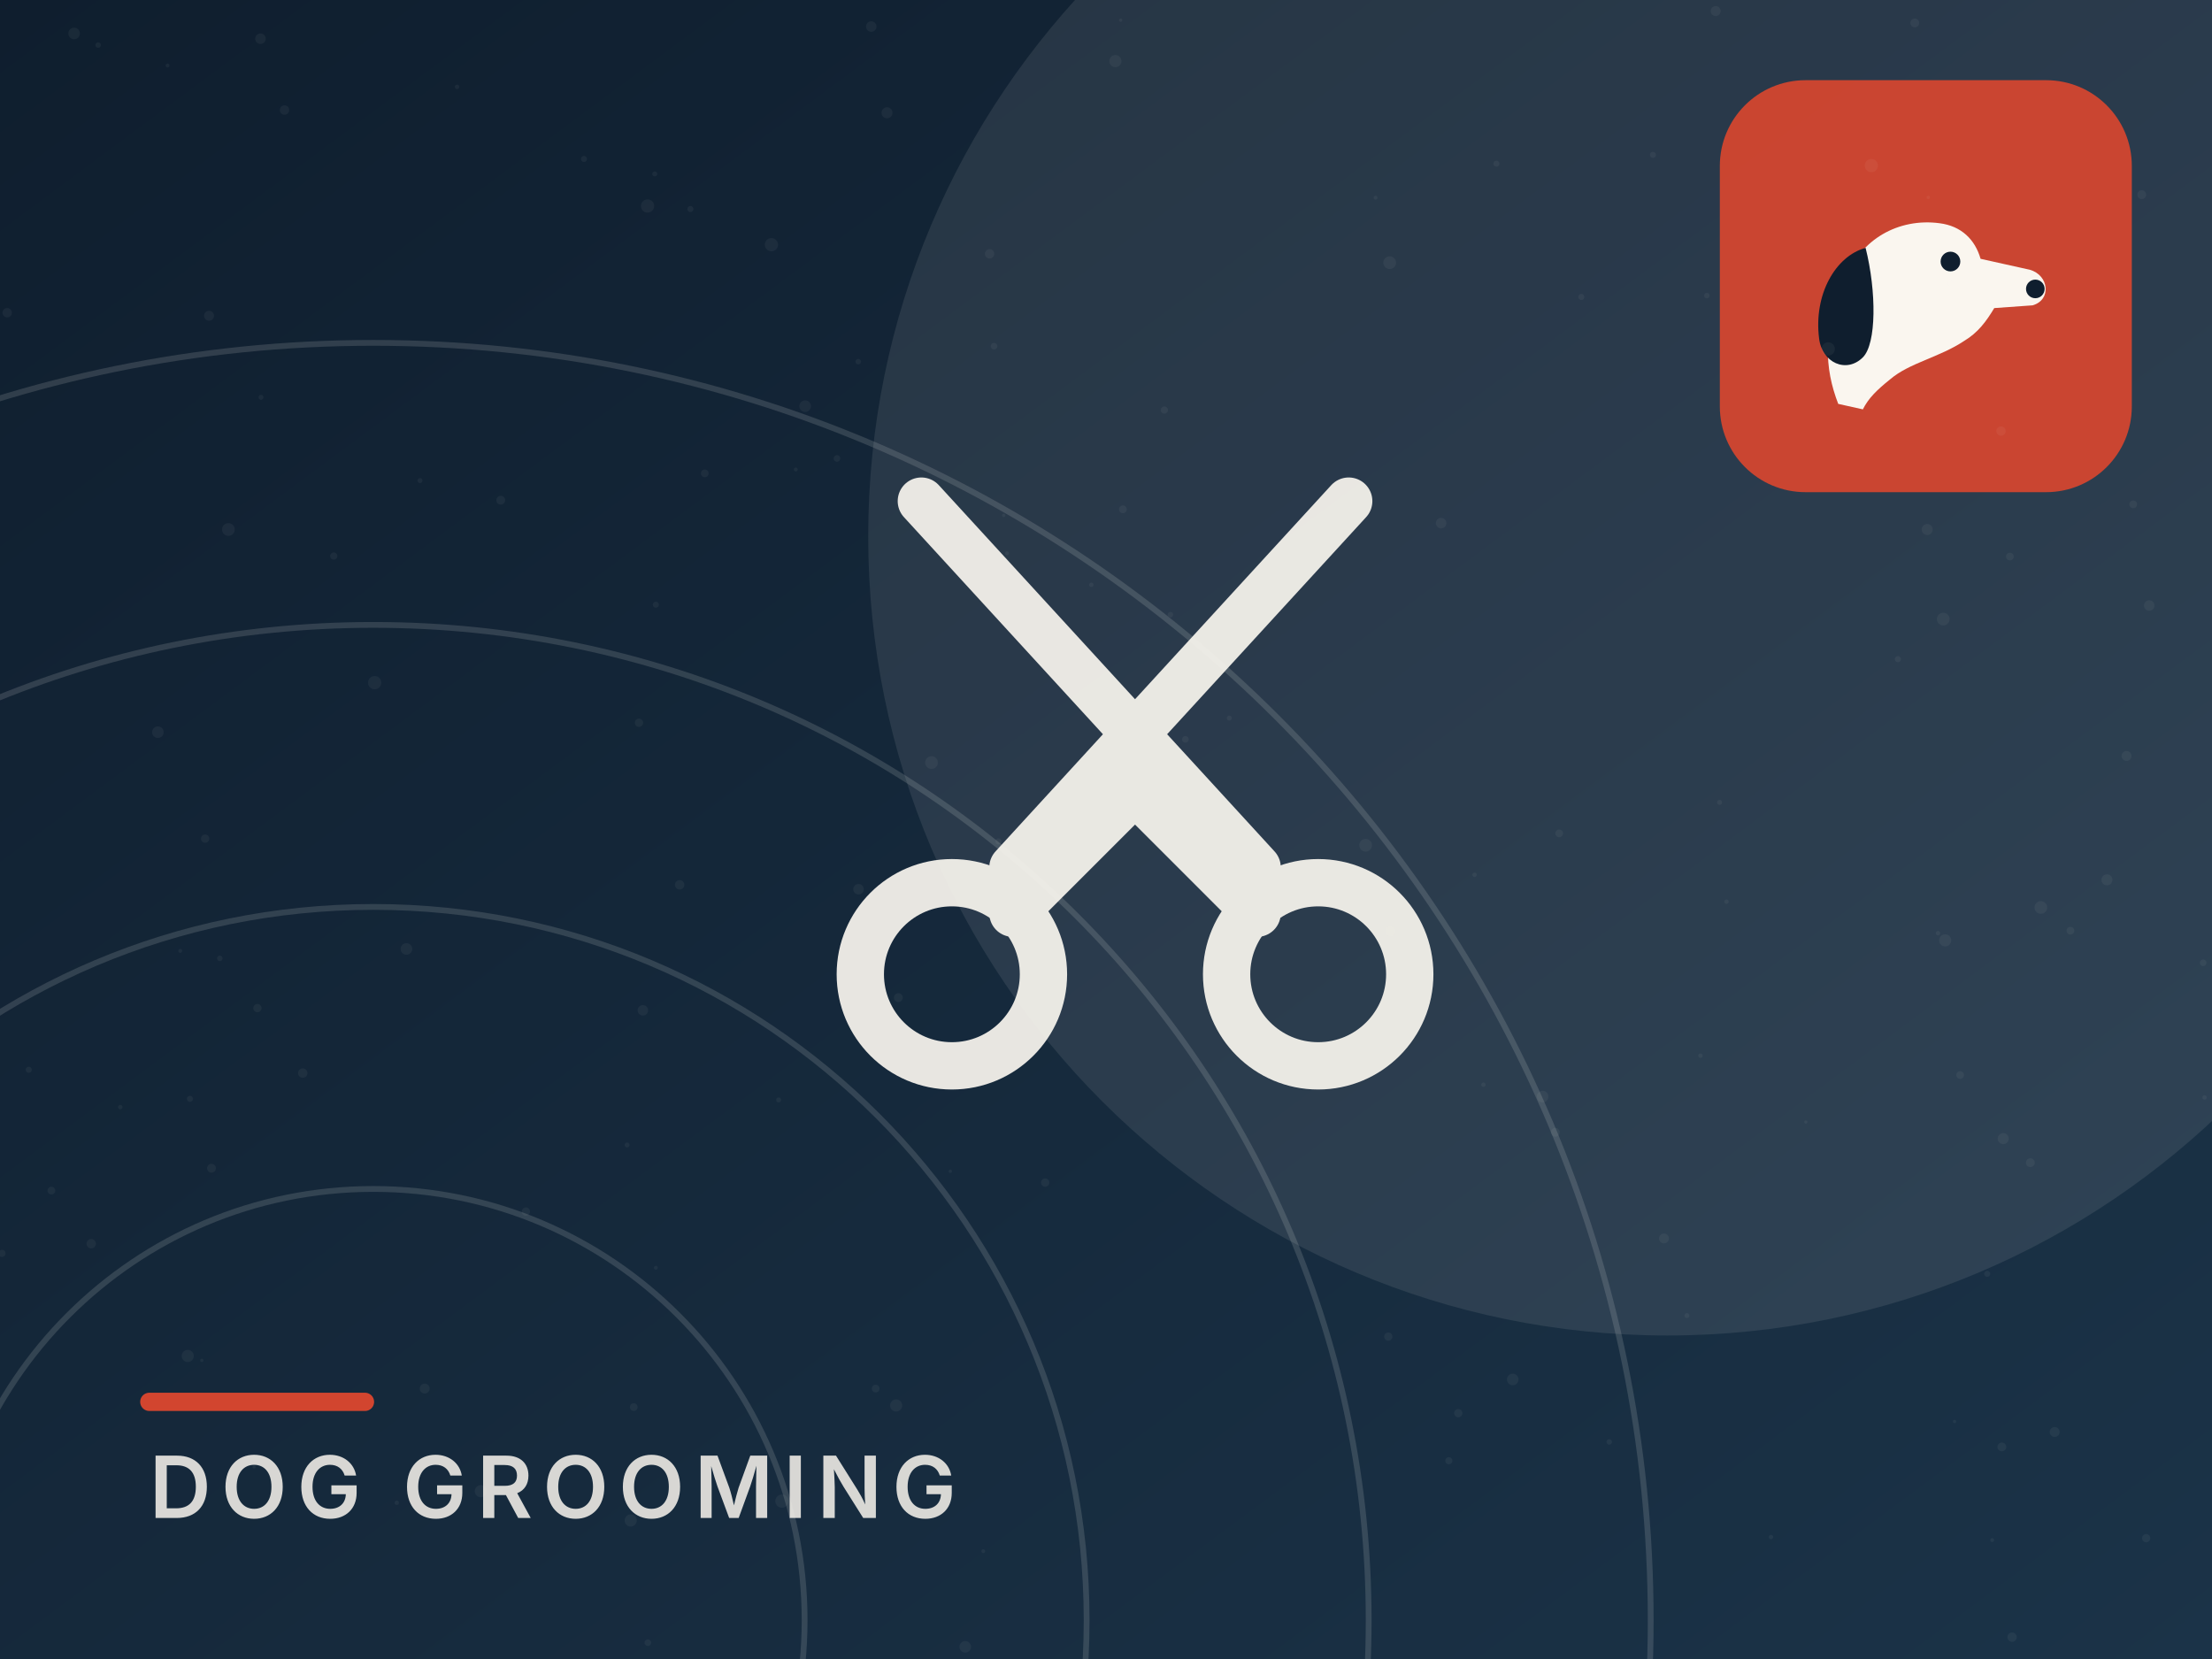
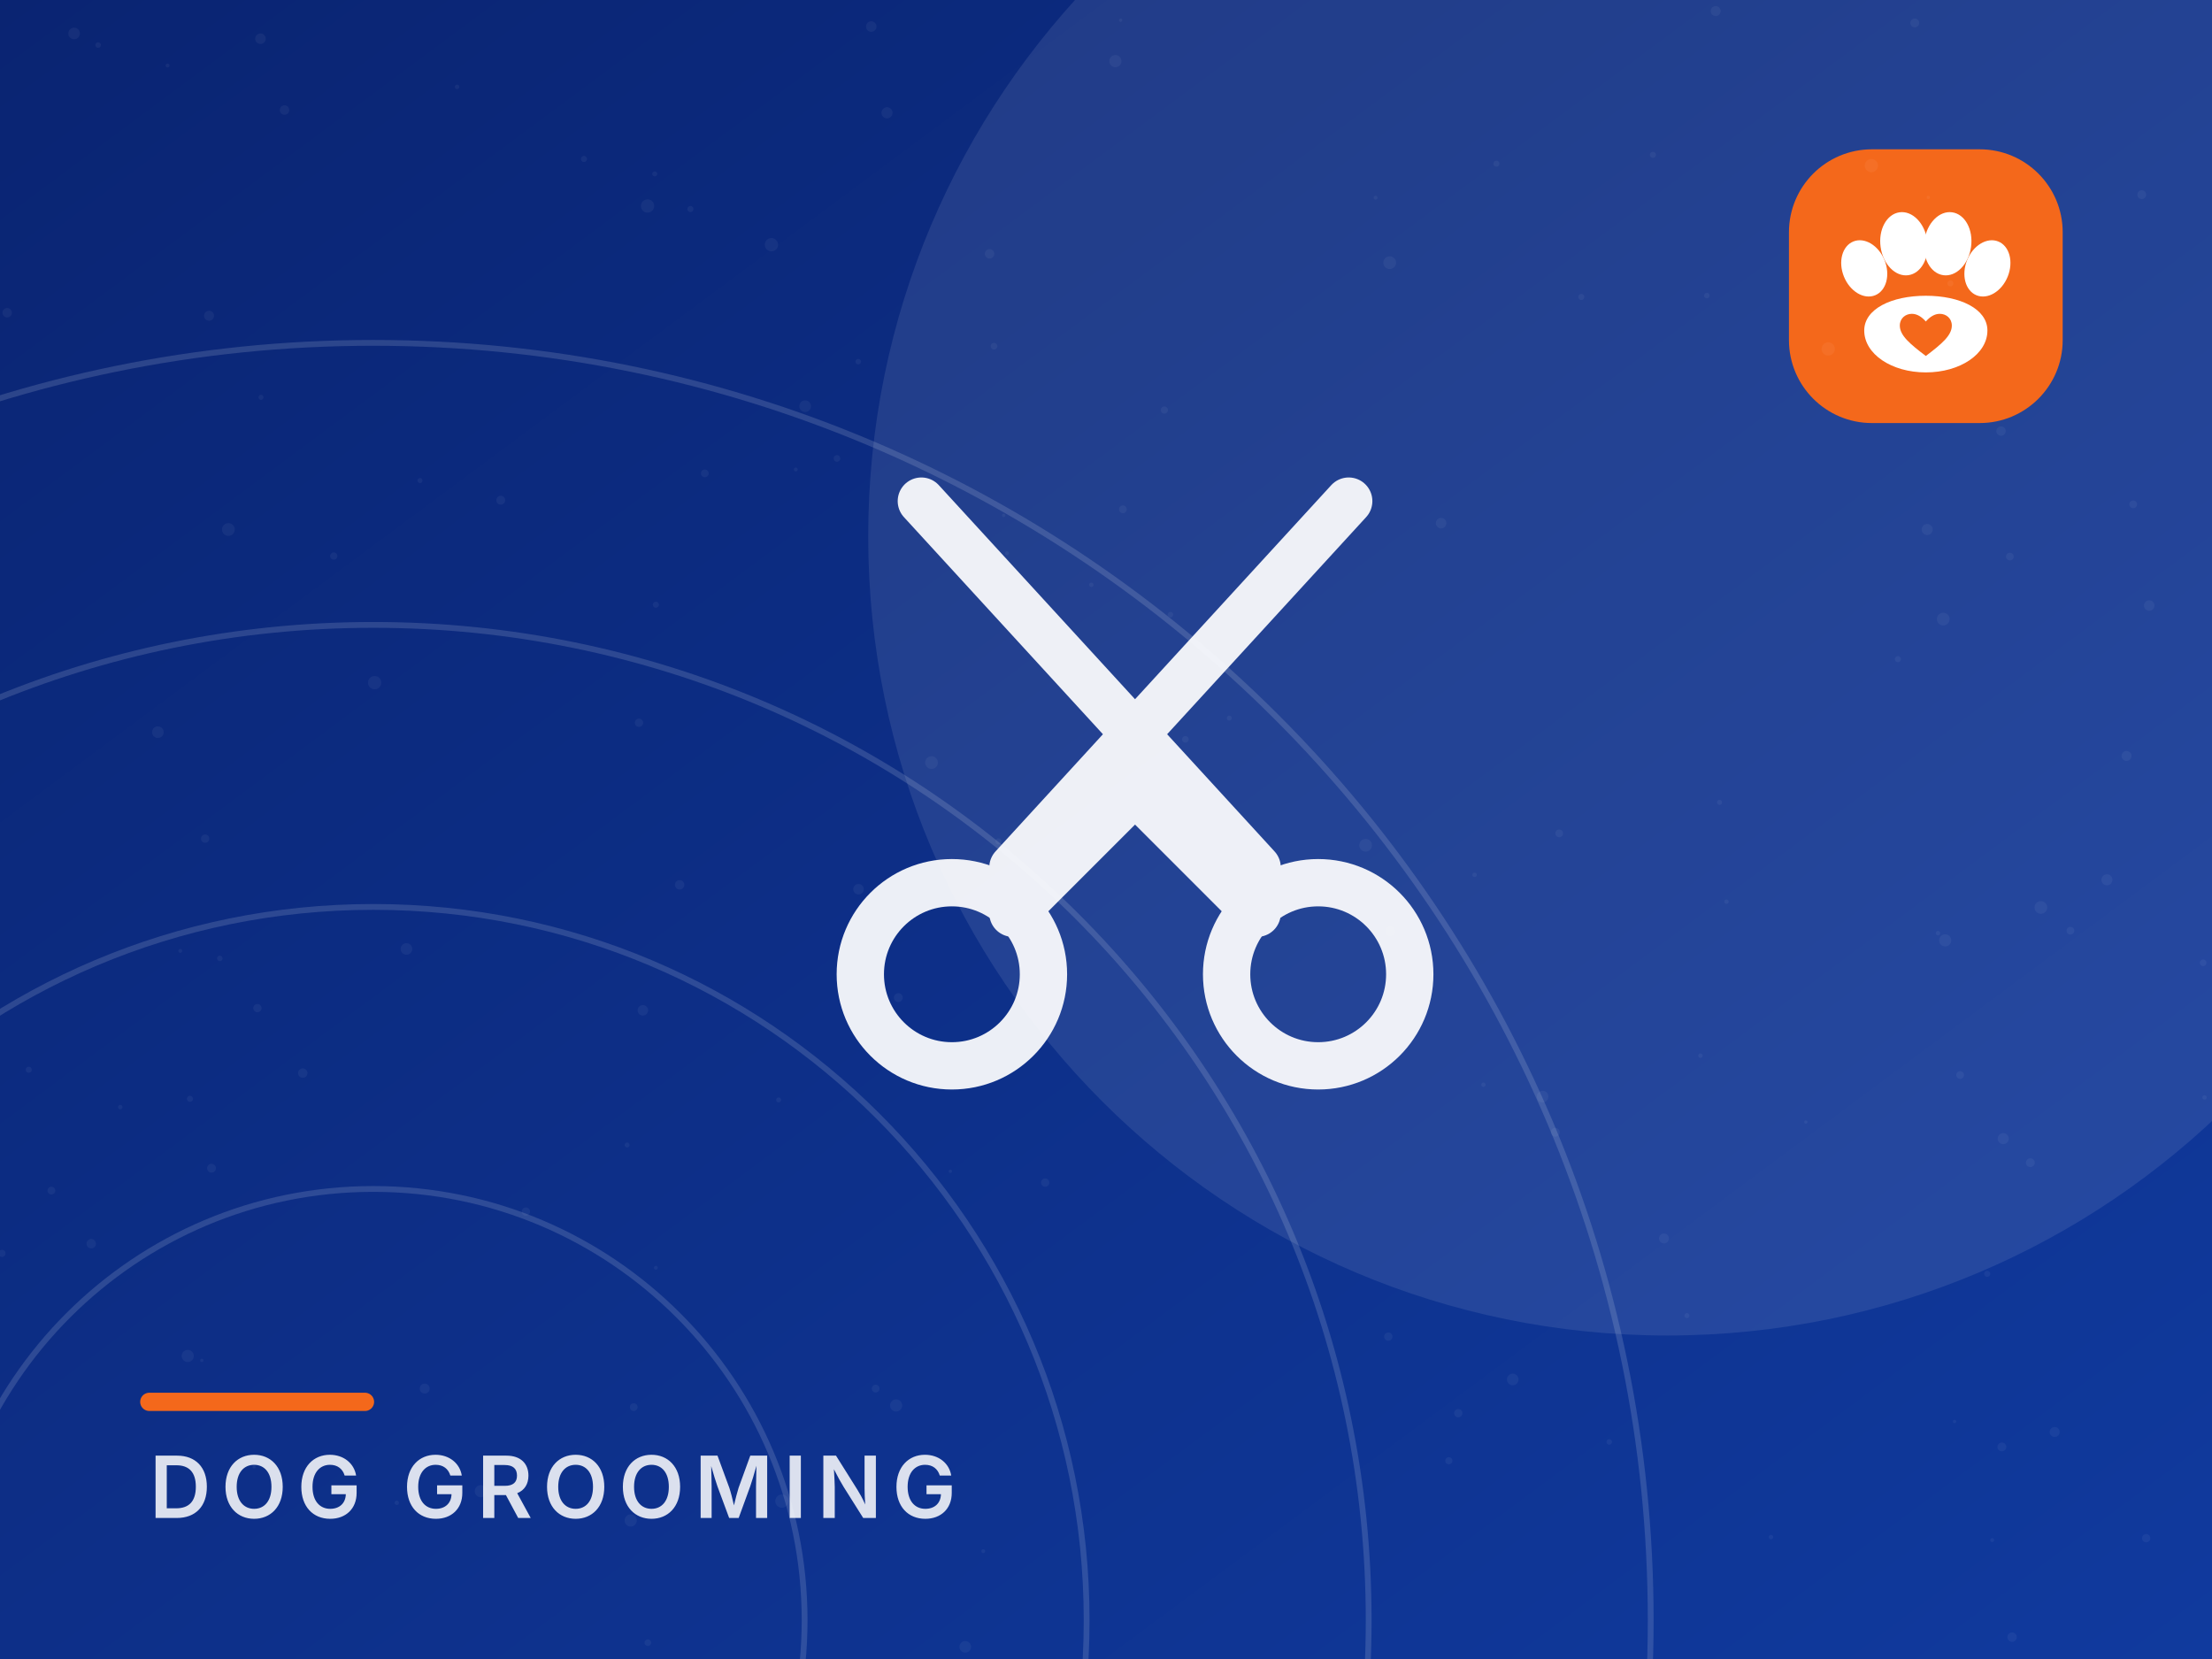
<svg xmlns="http://www.w3.org/2000/svg" viewBox="0 0 800 600" width="800" height="600" role="img" aria-label="Dog grooming">
  <defs>
    <linearGradient id="bg-svc-grooming-svg" x1="0" y1="0" x2="1" y2="1">
-       <stop offset="0" stop-color="#0F1E2E" />
-       <stop offset="1" stop-color="#1B3348" />
+       <stop offset="0" stop-color="#0A2472" />
+       <stop offset="1" stop-color="#103A9E" />
    </linearGradient>
    <clipPath id="clip-svc-grooming-svg">
      <rect width="800" height="600" />
    </clipPath>
  </defs>
  <g clip-path="url(#clip-svc-grooming-svg)">
    <rect width="800" height="600" fill="url(#bg-svc-grooming-svg)" />
-     <circle cx="135" cy="586" r="156" fill="none" stroke="#FAF6EF" stroke-width="2.1" opacity=".14" />
-     <circle cx="135" cy="586" r="258" fill="none" stroke="#FAF6EF" stroke-width="2.1" opacity=".14" />
-     <circle cx="135" cy="586" r="360" fill="none" stroke="#FAF6EF" stroke-width="2.1" opacity=".14" />
-     <circle cx="135" cy="586" r="462" fill="none" stroke="#FAF6EF" stroke-width="2.1" opacity=".14" />
-     <circle cx="603" cy="194" r="289" fill="#FAF6EF" opacity=".09" />
+     <circle cx="135" cy="586" r="156" fill="none" stroke="#FFFFFF" stroke-width="2.1" opacity=".14" />
+     <circle cx="135" cy="586" r="258" fill="none" stroke="#FFFFFF" stroke-width="2.1" opacity=".14" />
+     <circle cx="135" cy="586" r="360" fill="none" stroke="#FFFFFF" stroke-width="2.1" opacity=".14" />
+     <circle cx="135" cy="586" r="462" fill="none" stroke="#FFFFFF" stroke-width="2.1" opacity=".14" />
+     <circle cx="603" cy="194" r="289" fill="#FFFFFF" opacity=".09" />
    <g transform="translate(272.5 142.6) scale(2.76)" opacity=".92">
-       <g fill="none" stroke="#FAF6EF" stroke-width="6.2" stroke-linecap="round" stroke-linejoin="round">
+       <g fill="none" stroke="#FFFFFF" stroke-width="6.2" stroke-linecap="round" stroke-linejoin="round">
        <path d="M22 14 L66 62" />
        <path d="M78 14 L34 62" />
        <circle cx="26" cy="76" r="12" />
        <circle cx="74" cy="76" r="12" />
        <path d="M34 68 L50 52 L66 68" />
      </g>
    </g>
-     <rect x="622" y="29" width="149" height="149" rx="31" fill="#D2452F" opacity=".95" />
-     <g transform="translate(647.0 54.0)">
-       <g transform="scale(0.99)">
-         <path d="M18 93 C13 80 12 66 21 47 C26 33 40 25 55 27 C63 28 68 33 70 40 L88 44 C95 46 96 55 89 57 L75 58 C72 63 69 67 64 70 C55 76 44 78 37 84 C32 88 29 91 27 95 Z" fill="#FAF6EF" />
-         <path d="M28 36 C17 39 9 53 11 69 C12 78 21 82 27 76 C32 71 32 52 28 36 Z" fill="#0F1E2E" />
-         <circle cx="59" cy="41" r="3.6" fill="#0F1E2E" />
-         <circle cx="90" cy="51" r="3.4" fill="#0F1E2E" />
-       </g>
+     <rect x="647" y="54" width="99" height="99" rx="30" fill="#F4681B" />
+     <g transform="translate(647.0 54.0) scale(0.99)">
+       <path d="M50 81.5 C37.5 81.5 27.5 74.8 27.5 66.2 C27.5 58.3 37.5 53.5 50 53.5 C62.5 53.5 72.5 58.3 72.5 66.2 C72.5 74.8 62.5 81.5 50 81.5 Z" fill="#FFFFFF" />
+       <ellipse cx="27.5" cy="43.5" rx="8.0" ry="10.6" fill="#FFFFFF" transform="rotate(-22 27.5 43.5)" />
+       <ellipse cx="42.0" cy="34.5" rx="8.6" ry="11.6" fill="#FFFFFF" transform="rotate(-8 42.0 34.5)" />
+       <ellipse cx="58.0" cy="34.5" rx="8.6" ry="11.6" fill="#FFFFFF" transform="rotate(8 58.0 34.5)" />
+       <ellipse cx="72.5" cy="43.5" rx="8.0" ry="10.6" fill="#FFFFFF" transform="rotate(22 72.5 43.5)" />
+       <path d="M50 75.5 C44.2 71.1 40.5 68.0 40.5 64.4 C40.5 61.7 42.6 60.1 44.9 60.1 C46.8 60.1 48.5 61.2 50 62.9 C51.5 61.2 53.2 60.1 55.1 60.1 C57.4 60.1 59.5 61.7 59.5 64.4 C59.5 68.0 55.8 71.1 50 75.5 Z" fill="#F4681B" />
    </g>
-     <path d="M54 507 h78" stroke="#D2452F" stroke-width="6.6" stroke-linecap="round" />
-     <text x="54" y="549" fill="#FAF6EF" opacity=".85" font-family="Inter, Helvetica Neue, Arial, sans-serif" font-size="31" font-weight="600" letter-spacing="3.6">DOG GROOMING</text>
-     <g fill="#FAF6EF" opacity="0.05">
+     <path d="M54 507 h78" stroke="#F4681B" stroke-width="6.6" stroke-linecap="round" />
+     <text x="54" y="549" fill="#FFFFFF" opacity=".85" font-family="Inter, Helvetica Neue, Arial, sans-serif" font-size="31" font-weight="600" letter-spacing="3.6">DOG GROOMING</text>
+     <g fill="#FFFFFF" opacity="0.05">
      <circle cx="724.5" cy="411.8" r="2.0" />
      <circle cx="723.7" cy="155.9" r="1.7" />
      <circle cx="724.0" cy="523.3" r="1.6" />
      <circle cx="135.5" cy="246.9" r="2.4" />
      <circle cx="82.6" cy="191.5" r="2.3" />
      <circle cx="359.5" cy="125.2" r="1.2" />
      <circle cx="726.9" cy="201.3" r="1.4" />
      <circle cx="502.1" cy="483.4" r="1.5" />
      <circle cx="65.2" cy="343.9" r="0.7" />
      <circle cx="75.6" cy="114.2" r="1.8" />
      <circle cx="226.8" cy="414.1" r="0.9" />
      <circle cx="94.2" cy="14.0" r="1.9" />
      <circle cx="687.3" cy="131.8" r="1.0" />
      <circle cx="10.4" cy="386.9" r="1.1" />
      <circle cx="109.5" cy="388.1" r="1.7" />
      <circle cx="357.9" cy="91.8" r="1.7" />
      <circle cx="444.6" cy="259.7" r="0.9" />
      <circle cx="743.1" cy="517.9" r="1.8" />
      <circle cx="796.8" cy="348.2" r="1.2" />
      <circle cx="93.1" cy="364.6" r="1.5" />
      <circle cx="349.1" cy="595.6" r="2.1" />
      <circle cx="91.9" cy="530.5" r="0.6" />
      <circle cx="521.2" cy="189.2" r="1.9" />
      <circle cx="762.0" cy="318.2" r="2.0" />
      <circle cx="43.5" cy="400.4" r="0.8" />
      <circle cx="364.2" cy="200.1" r="0.7" />
      <circle cx="597.8" cy="56.0" r="1.1" />
      <circle cx="68.7" cy="397.4" r="1.1" />
      <circle cx="35.5" cy="16.3" r="1.0" />
      <circle cx="405.3" cy="7.3" r="0.6" />
      <circle cx="533.3" cy="316.4" r="0.8" />
      <circle cx="249.7" cy="75.6" r="1.1" />
      <circle cx="310.4" cy="130.8" r="1.0" />
      <circle cx="181.1" cy="180.9" r="1.6" />
      <circle cx="708.9" cy="388.8" r="1.4" />
      <circle cx="2.6" cy="113.1" r="1.7" />
      <circle cx="324.1" cy="508.3" r="2.2" />
      <circle cx="237.2" cy="218.7" r="1.1" />
      <circle cx="541.2" cy="59.2" r="1.1" />
      <circle cx="702.8" cy="223.9" r="2.3" />
      <circle cx="316.7" cy="502.2" r="1.4" />
      <circle cx="79.5" cy="346.6" r="1.0" />
      <circle cx="734.3" cy="420.5" r="1.6" />
      <circle cx="738.1" cy="328.2" r="2.3" />
      <circle cx="571.9" cy="107.4" r="1.1" />
      <circle cx="676.8" cy="59.9" r="2.4" />
      <circle cx="33.0" cy="449.8" r="1.7" />
      <circle cx="324.9" cy="360.8" r="1.6" />
      <circle cx="287.8" cy="169.8" r="0.7" />
      <circle cx="524.0" cy="528.3" r="1.3" />
      <circle cx="686.4" cy="238.4" r="1.1" />
      <circle cx="640.5" cy="555.9" r="0.8" />
      <circle cx="697.0" cy="191.5" r="2.0" />
      <circle cx="234.3" cy="594.1" r="1.2" />
      <circle cx="165.3" cy="31.4" r="0.8" />
      <circle cx="73.0" cy="492.0" r="0.6" />
      <circle cx="94.4" cy="143.7" r="0.9" />
      <circle cx="620.5" cy="4.0" r="1.8" />
      <circle cx="279.9" cy="88.0" r="1.0" />
      <circle cx="421.1" cy="148.3" r="1.3" />
      <circle cx="310.5" cy="321.6" r="1.9" />
      <circle cx="232.5" cy="365.4" r="1.9" />
      <circle cx="237.2" cy="458.5" r="0.7" />
      <circle cx="394.7" cy="211.5" r="0.8" />
      <circle cx="527.4" cy="511.1" r="1.5" />
      <circle cx="282.8" cy="542.9" r="2.4" />
      <circle cx="502.8" cy="336.8" r="1.8" />
      <circle cx="562.5" cy="409.5" r="1.6" />
      <circle cx="601.8" cy="447.9" r="1.8" />
      <circle cx="423.3" cy="222.3" r="1.0" />
      <circle cx="406.1" cy="184.2" r="1.4" />
      <circle cx="143.5" cy="543.5" r="0.8" />
      <circle cx="703.5" cy="340.1" r="2.2" />
      <circle cx="705.4" cy="102.5" r="1.1" />
      <circle cx="797.3" cy="396.9" r="0.8" />
      <circle cx="211.2" cy="57.5" r="1.1" />
      <circle cx="60.6" cy="23.7" r="0.7" />
      <circle cx="378.0" cy="427.7" r="1.5" />
      <circle cx="536.5" cy="392.3" r="0.8" />
      <circle cx="563.9" cy="301.4" r="1.4" />
      <circle cx="769.1" cy="273.4" r="1.8" />
      <circle cx="621.9" cy="290.2" r="0.9" />
      <circle cx="151.9" cy="173.8" r="0.9" />
      <circle cx="320.8" cy="40.8" r="2.0" />
      <circle cx="615.0" cy="381.8" r="0.8" />
      <circle cx="173.9" cy="539.3" r="2.2" />
      <circle cx="582.0" cy="521.5" r="1.0" />
      <circle cx="231.1" cy="261.4" r="1.5" />
      <circle cx="291.2" cy="146.9" r="2.1" />
      <circle cx="147.0" cy="343.2" r="2.1" />
      <circle cx="120.7" cy="201.1" r="1.3" />
      <circle cx="228.1" cy="549.9" r="2.2" />
      <circle cx="102.9" cy="39.8" r="1.7" />
      <circle cx="403.4" cy="22.1" r="2.2" />
      <circle cx="700.9" cy="337.5" r="0.8" />
      <circle cx="153.6" cy="502.2" r="1.8" />
      <circle cx="355.6" cy="561.0" r="0.7" />
      <circle cx="547.1" cy="498.9" r="2.1" />
      <circle cx="76.5" cy="422.5" r="1.6" />
      <circle cx="502.6" cy="95.0" r="2.3" />
      <circle cx="774.6" cy="70.4" r="1.6" />
      <circle cx="428.7" cy="267.4" r="1.2" />
      <circle cx="190.2" cy="438.2" r="1.5" />
      <circle cx="361.1" cy="304.3" r="1.1" />
      <circle cx="718.7" cy="460.7" r="1.1" />
      <circle cx="245.8" cy="320.0" r="1.7" />
      <circle cx="720.5" cy="557.0" r="0.7" />
      <circle cx="692.5" cy="8.3" r="1.6" />
      <circle cx="617.3" cy="106.9" r="1.0" />
      <circle cx="57.1" cy="264.8" r="2.1" />
      <circle cx="0.7" cy="453.3" r="1.3" />
      <circle cx="748.8" cy="336.6" r="1.4" />
      <circle cx="229.2" cy="508.9" r="1.4" />
      <circle cx="557.9" cy="396.6" r="2.1" />
      <circle cx="236.8" cy="62.9" r="0.9" />
      <circle cx="497.5" cy="71.5" r="0.7" />
      <circle cx="281.6" cy="397.8" r="0.9" />
      <circle cx="234.2" cy="74.5" r="2.4" />
      <circle cx="727.7" cy="592.1" r="1.7" />
      <circle cx="302.7" cy="165.8" r="1.2" />
      <circle cx="624.4" cy="326.1" r="0.8" />
      <circle cx="706.9" cy="514.1" r="0.6" />
      <circle cx="74.2" cy="303.3" r="1.5" />
      <circle cx="661.2" cy="126.2" r="2.4" />
      <circle cx="279.0" cy="88.5" r="2.4" />
      <circle cx="610.1" cy="475.8" r="0.9" />
      <circle cx="771.5" cy="182.4" r="1.4" />
      <circle cx="697.4" cy="71.4" r="0.6" />
      <circle cx="493.9" cy="305.7" r="2.3" />
      <circle cx="777.3" cy="219.0" r="1.9" />
      <circle cx="18.6" cy="430.6" r="1.4" />
      <circle cx="254.9" cy="171.2" r="1.4" />
      <circle cx="363.0" cy="186.4" r="0.6" />
      <circle cx="26.8" cy="12.1" r="2.1" />
      <circle cx="336.9" cy="275.8" r="2.3" />
      <circle cx="67.9" cy="490.4" r="2.2" />
      <circle cx="343.7" cy="423.6" r="0.6" />
      <circle cx="315.1" cy="9.6" r="1.9" />
      <circle cx="776.2" cy="556.3" r="1.5" />
      <circle cx="653.1" cy="405.8" r="0.6" />
    </g>
  </g>
</svg>
